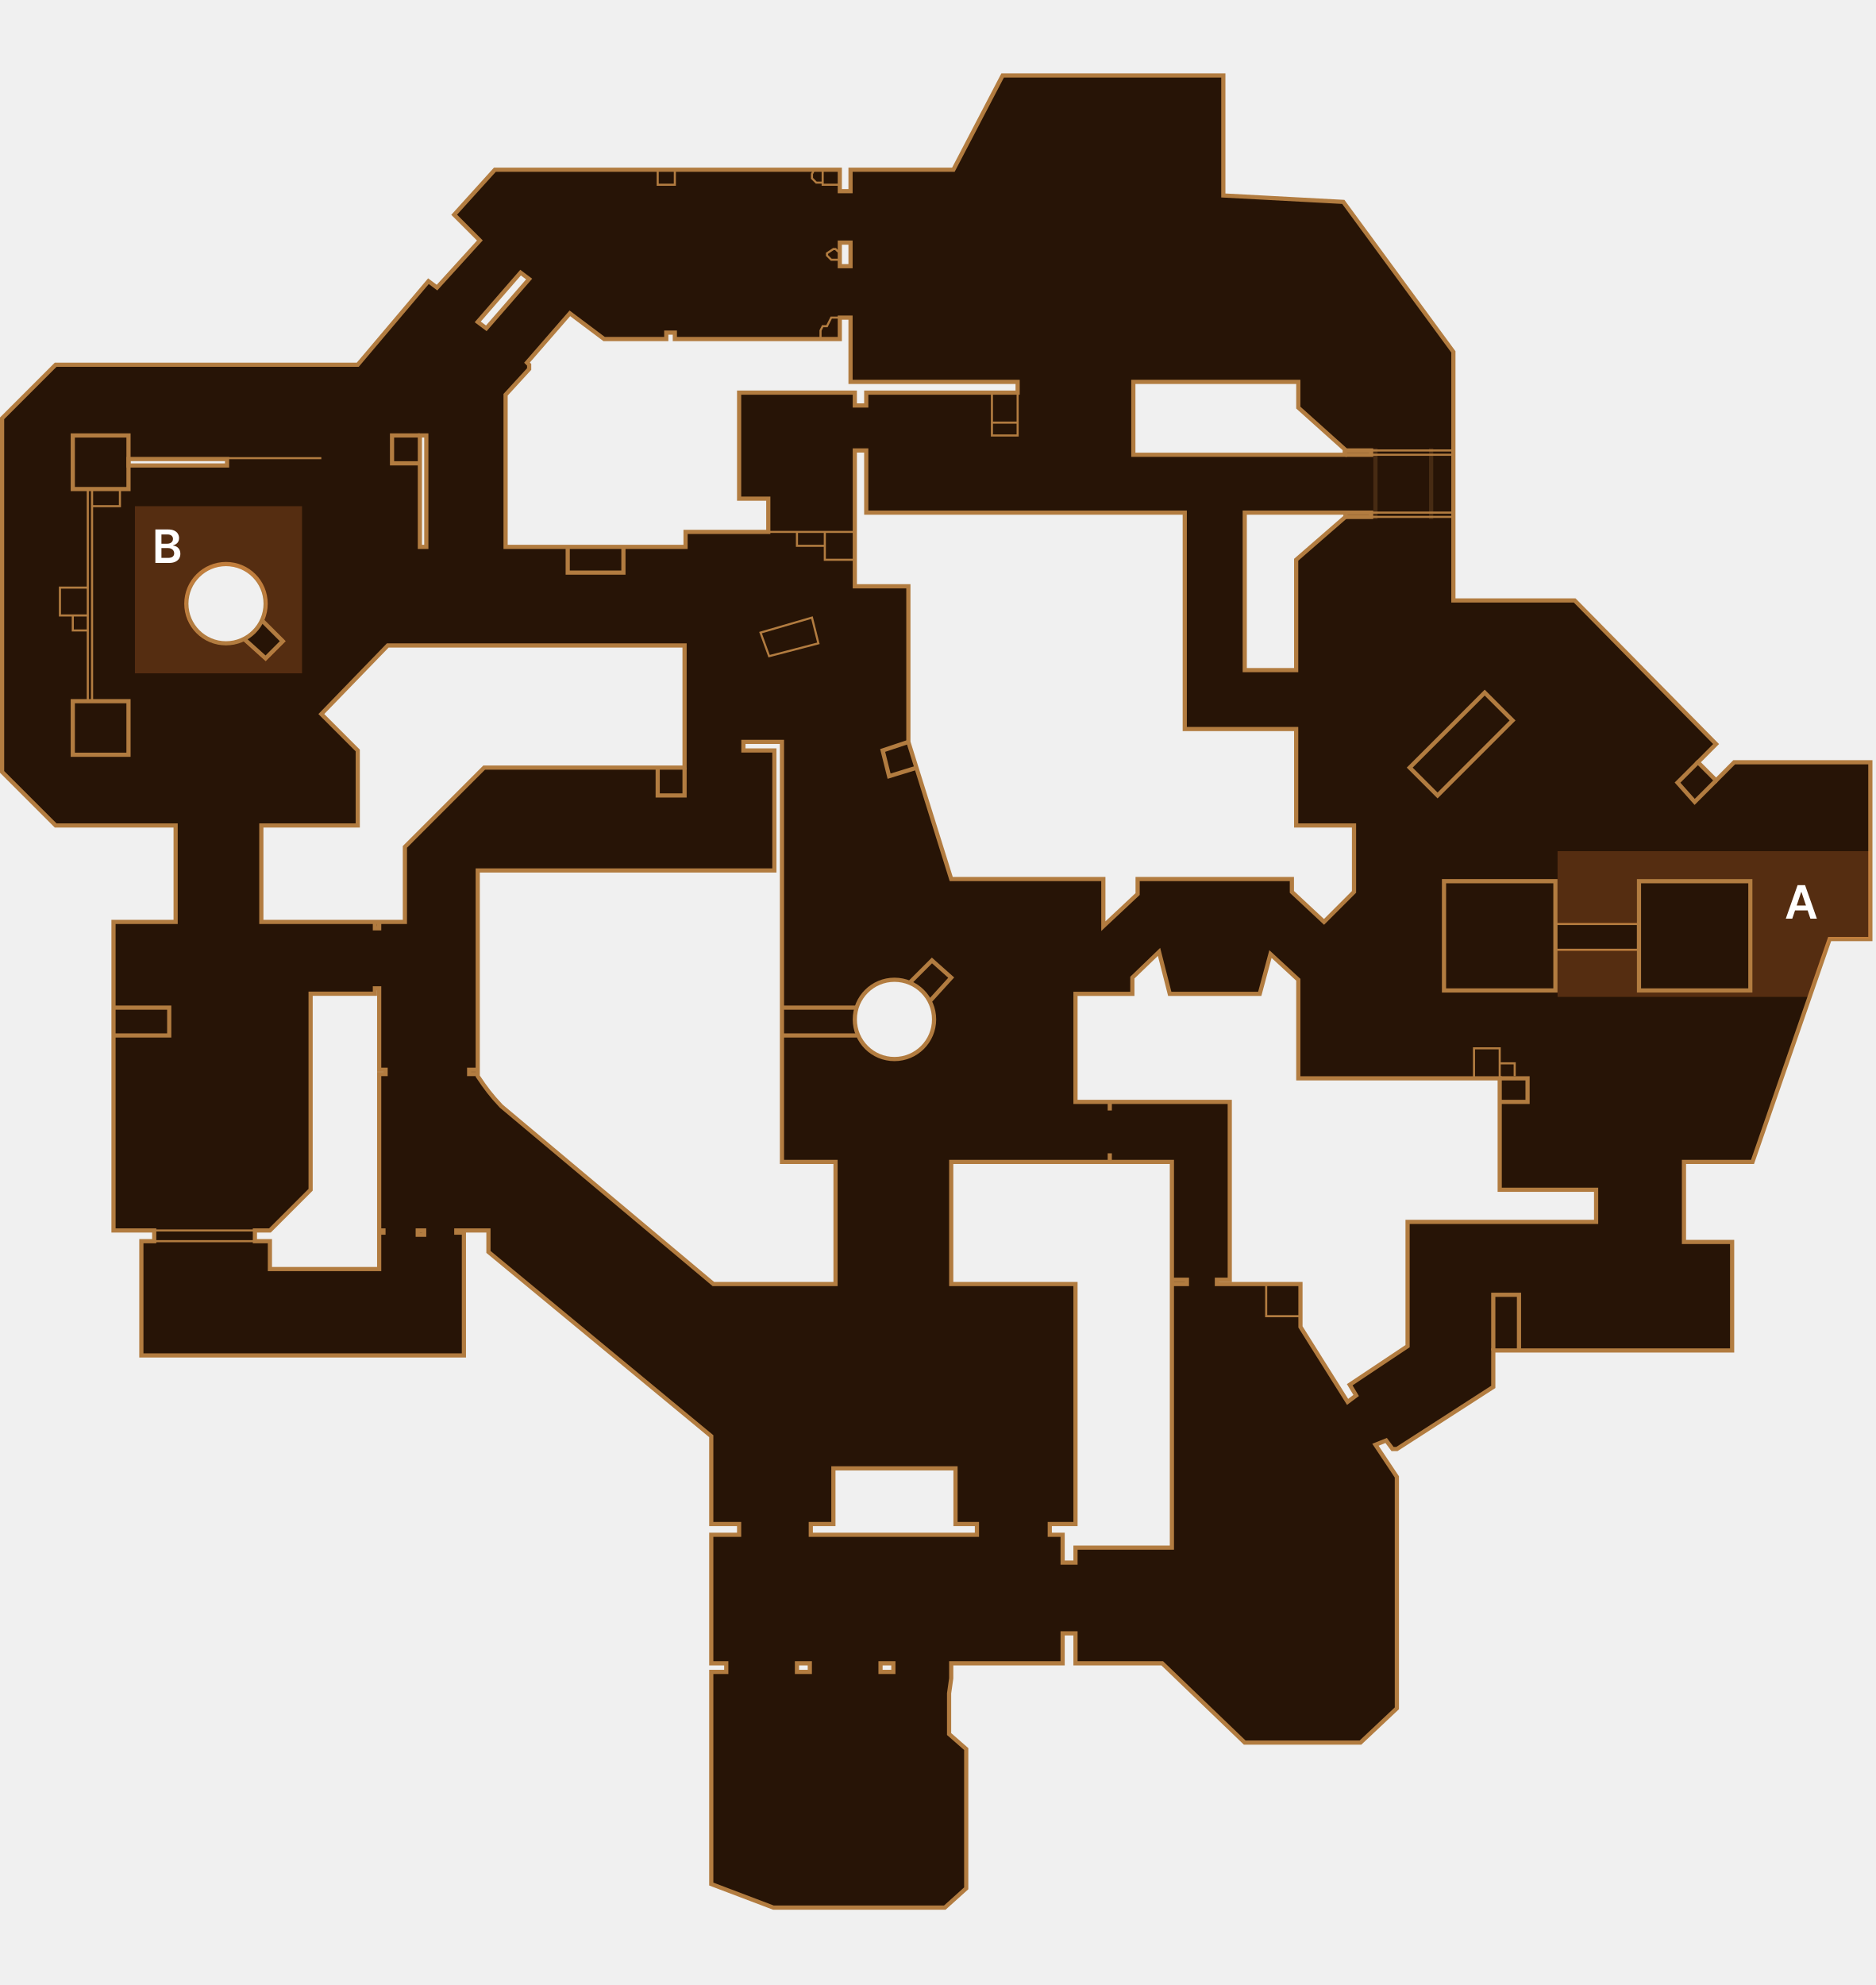
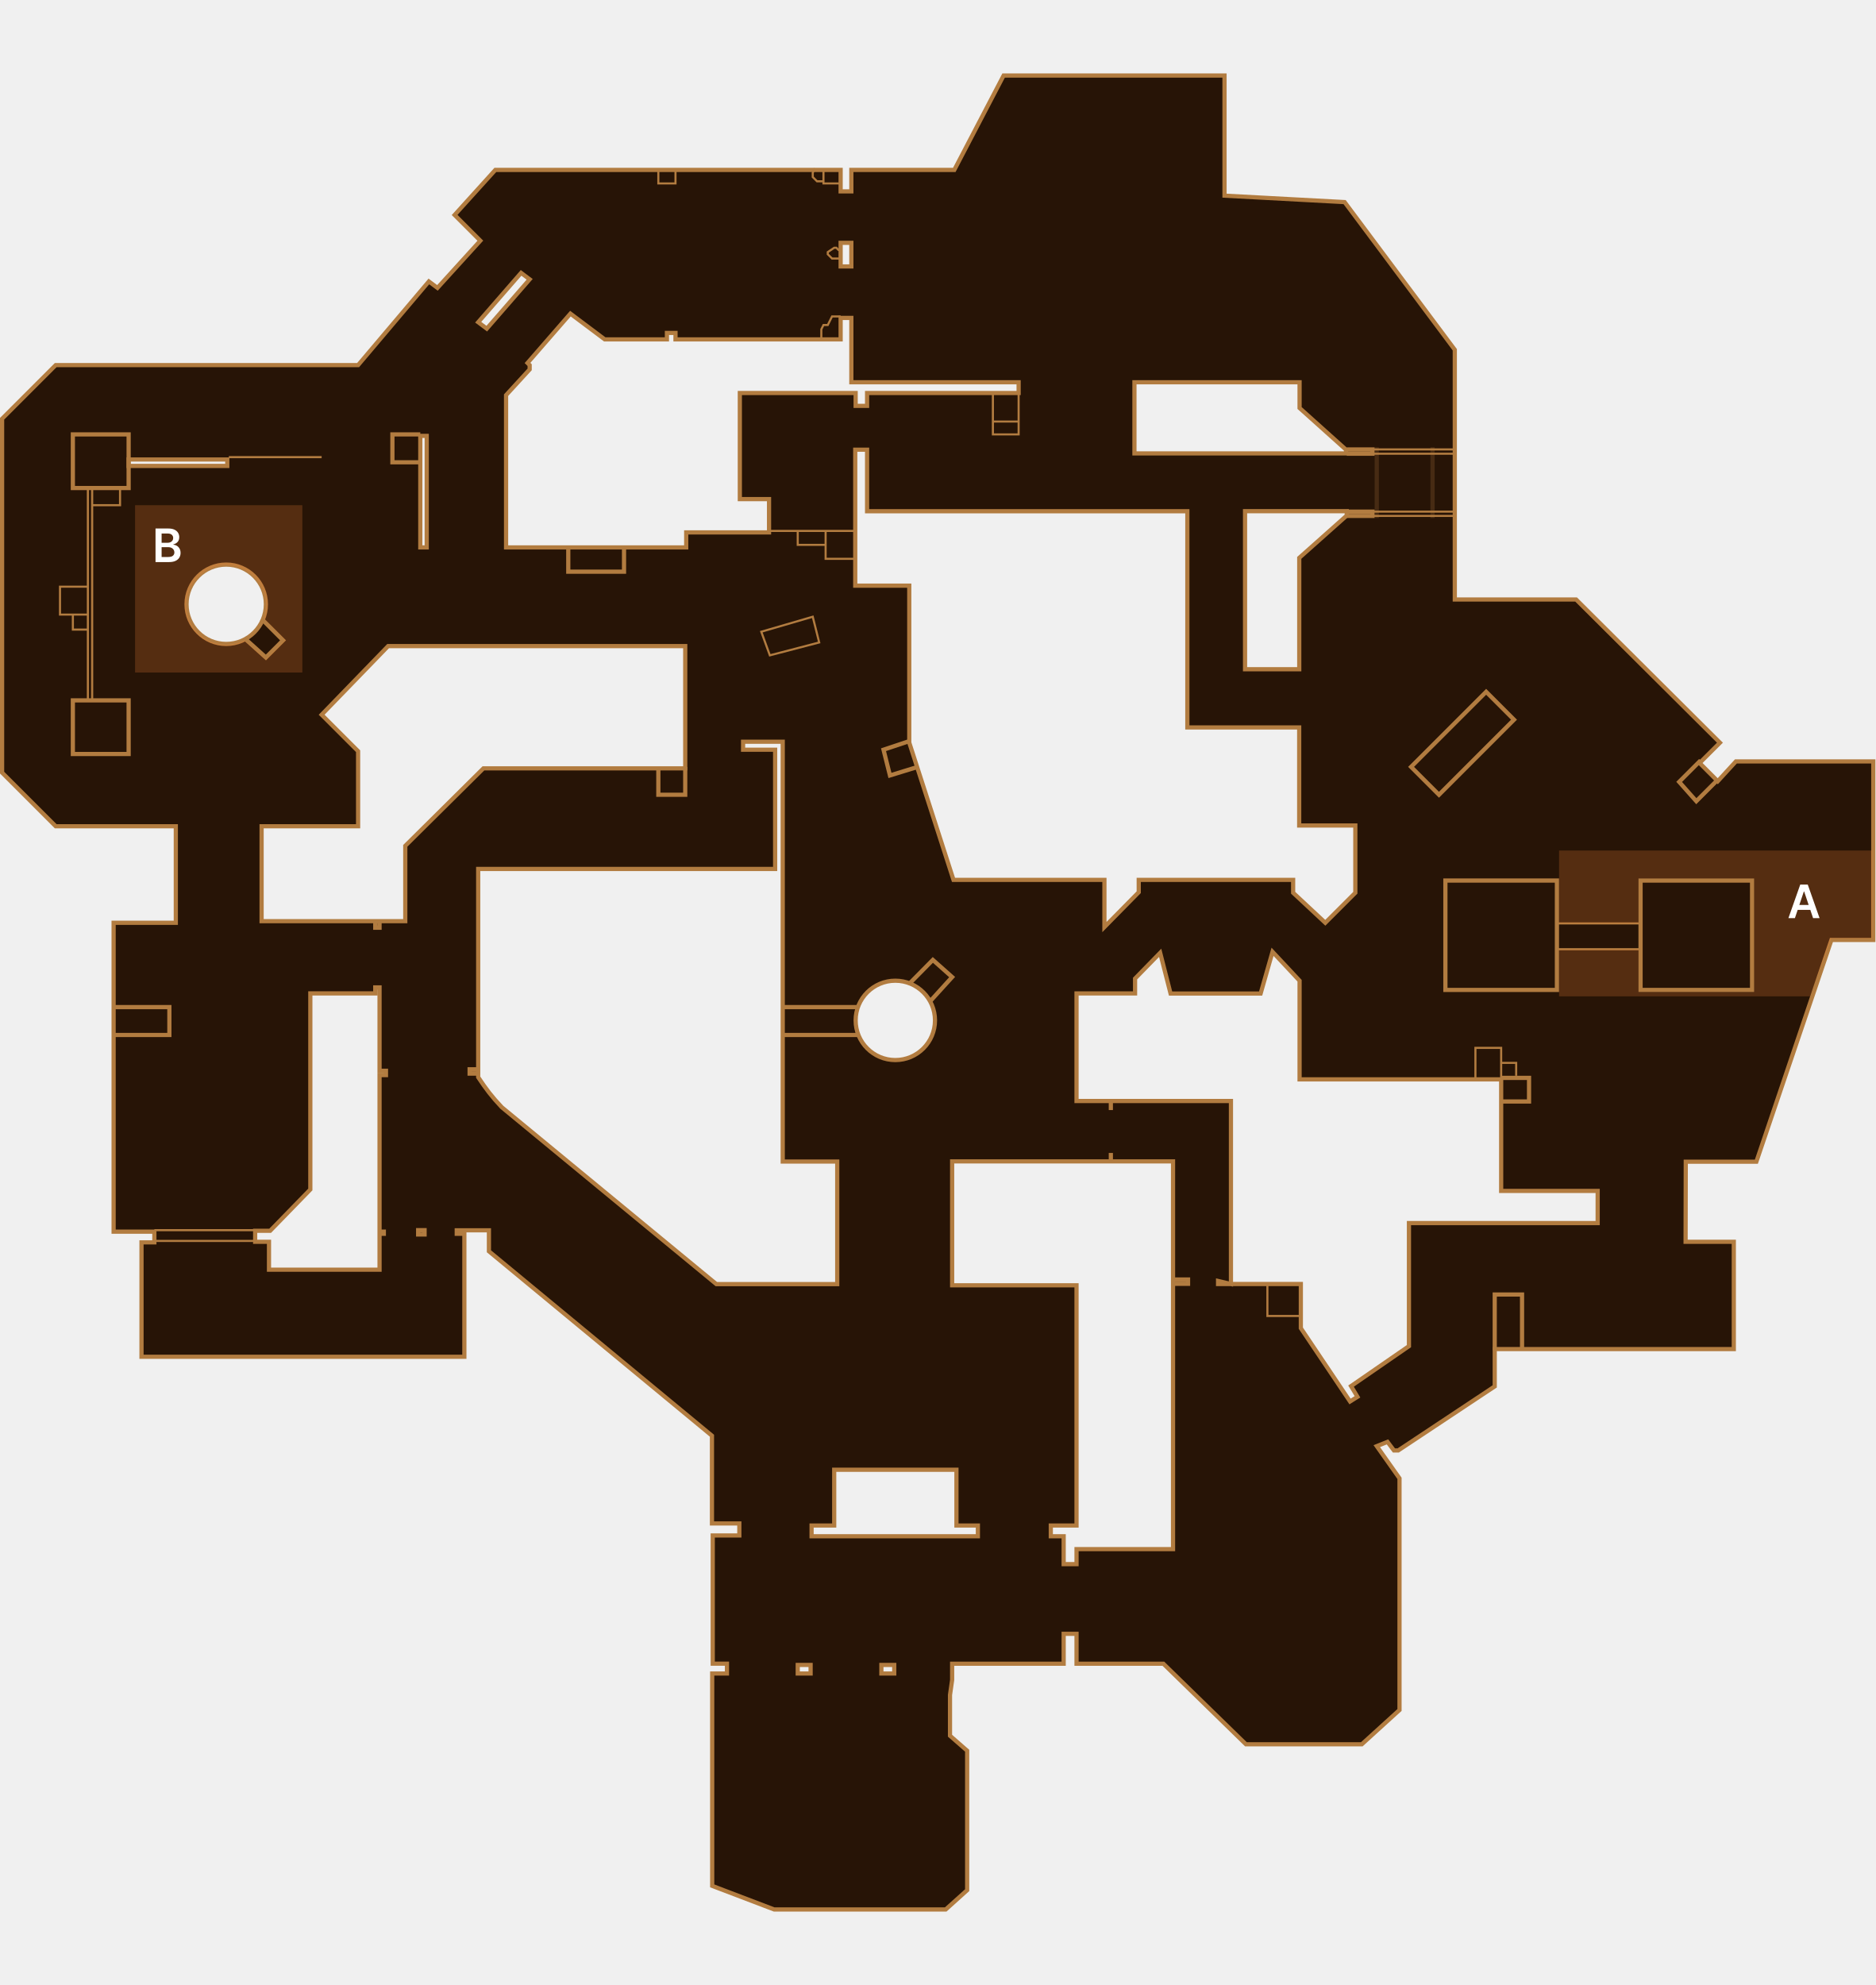
- <svg xmlns="http://www.w3.org/2000/svg" width="448" height="474" viewBox="0 0 448 474" fill="none">
-   <path fill-rule="evenodd" clip-rule="evenodd" d="M33.759 296.895V323.669H110.789V294.336H108.974V293.825H116.649V298.942L169.863 342.948V363.927H176.515V366.486H169.863V397.187H173.445V399.234H169.863V449.892L184.702 455.521H225.635L230.752 450.915V417.655L226.659 414.073V404.351L227.17 400.769V397.187H253.777V390.024H256.847V397.187H277.567L297.269 416.12H324.9L333.598 407.933V352.67L328.481 344.994L331.04 343.971L332.575 346.018H333.598L356.623 331.179V322.48H413.664V296.56H402.162V277.45H418.535L436.956 224.234H446.677V182.02H414.163L409.837 186.369L405.506 182.02L409.837 177.67L376.067 143.386H347.096V84.029L320.806 48.211L292.153 46.676V18.021H239.45L227.682 40.535H203.122V45.652H200.563V40.535H118.184L108.463 51.281L114.603 57.421L104.369 68.678L102.323 67.143L85.437 87.1H13.292L0.5 99.892V184.322L13.292 197.114H41.945V220.14H27.107V293.825H36.829V296.383H33.759V296.895ZM64.459 303.035V296.383H60.877V293.825H64.459L74.181 284.102V237.291H89.531V236.003H90.554V255.448H92.089V256.471H90.554V293.825H91.578V294.336H90.554V303.035H64.459ZM62.412 197.114V220.14H96.694V202.231L115.626 183.298H163.488V154.132H92.601L76.739 170.506L85.437 179.205V197.114H62.412ZM114.091 207.86V255.448V256.983C116.068 259.94 117.269 261.531 119.719 264.146L170.375 306.617H199.54V277.45H186.748V177.158H177.538V179.205H184.936V207.86H114.091ZM190.33 397.187H193.4V399.234H190.33V397.187ZM213.355 397.187L210.285 397.187V399.234H213.355V397.187ZM228.194 350.623H199.028V363.927L193.633 363.927V366.486H233.31V363.927H228.194V350.623ZM250.707 363.927V366.486H253.777V373.138H256.847V369.556H279.872V277.45H227.17V306.617H256.847V363.927H250.707ZM323.876 333.225L322.341 330.667L336.156 321.456V291.778H381.183V284.102H358.158V257.494H310.061V233.956L303.409 227.816L300.851 237.326H279.361L276.802 227.304L270.431 233.445V237.326H256.847V263.123H293.688V305.594H290.618V306.617H310.573V316.851L321.83 334.76L323.876 333.225ZM100.276 130.594V103.986H101.811V130.594H100.276ZM30.689 111.149H54.225V109.614H30.689V111.149ZM124.324 65.097L114.091 76.866L116.138 78.401L126.371 66.632L124.324 65.097ZM203.122 57.933H200.563V63.562H203.122V57.933ZM120.743 94.263V130.594H163.723V127.012H183.481V119.07H176.515V93.752H204.145V96.822H206.875V93.752H243.032V91.193H203.122V75.842H200.563V80.959H161.165V79.424H159.118V80.959H144.28L136.093 74.819L125.859 86.588L126.371 87.1V88.123L120.743 94.263ZM206.875 107.567H204.145V140H216.937V177.158L227.17 209.907H263.499V221.164L271.686 213.488V209.907H308.526V212.977L316.201 220.14L323.365 212.977V197.114H309.549V174.088H282.943V122.407H206.875V107.567ZM270.662 108.591V91.193H310.061V97.334L321.149 107.282V108.591H270.662ZM297.269 122.407H321.318V123.43L309.549 133.664V160.016H297.269V122.407ZM213.611 252.889C218.839 252.889 223.077 248.651 223.077 243.423C223.077 238.195 218.839 233.956 213.611 233.956C208.383 233.956 204.145 238.195 204.145 243.423C204.145 248.651 208.383 252.889 213.611 252.889ZM53.97 153.62C59.197 153.62 63.436 149.382 63.436 144.154C63.436 138.926 59.197 134.687 53.97 134.687C48.742 134.687 44.504 138.926 44.504 144.154C44.504 149.382 48.742 153.62 53.97 153.62Z" fill="#271406" stroke="#B27C40" />
-   <path d="M135.581 130.594V136.734H148.885V130.594M100.276 103.985H93.624V110.638H100.276M58.319 152.597L63.436 157.202L67.529 153.108L62.412 147.991M157.071 183.298V189.95H163.486V183.298M27.107 240.608H40.41V247.26H27.107" stroke="#B27C40" />
-   <path d="M216.937 177.158L210.797 179.205L212.332 185.345L218.984 183.298M204.657 240.608H186.748M204.657 247.26H186.748M217.449 234.468L222.565 229.351L227.17 233.445L222.054 239.073M265.034 277.45V275.404M265.034 263.123V265.17M279.872 305.594H283.454V306.617H279.872M356.623 322.48V309.176H362.763V322.48M405.744 181.763L400.627 186.88L404.72 191.486L409.837 186.369M358.158 257.494H364.81V263.123H358.158M321.318 122.407H327.458V123.43H321.318M321.318 107.567H327.458V108.591H321.318M114.091 255.447H112.044V256.471H114.091M89.531 220.14V221.676H90.554V220.14M344.855 210.418V236.515H371.462V210.418H344.855ZM391.417 210.418H418.024V236.515H391.417V210.418ZM336.668 183.298L354.576 165.389L361.228 172.041L343.32 189.95L336.668 183.298ZM101.299 293.825H99.764V294.848H101.299V293.825Z" stroke="#B27C40" />
-   <path d="M30.688 103.985V109.614V116.778H17.385V103.985H30.688Z" stroke="#B27C40" />
-   <path d="M30.688 167.436H17.385V180.228H30.688V167.436Z" stroke="#B27C40" />
-   <path d="M20.967 167.436V150.55M20.967 116.778V140.316M21.99 167.436V120.871M21.99 116.778V120.871M21.99 120.871H28.642V116.778M20.967 140.316H14.315V146.968H17.385M20.967 140.316V146.968M20.967 146.968V150.55M20.967 146.968H17.385M20.967 150.55H17.385V146.968M54.593 109.404H76.739M183.678 127.012H190.33M204.145 127.012H196.982M196.982 127.012V130.338M196.982 127.012H190.33M204.145 133.664H196.982V130.338M196.982 130.338H190.33V127.012M236.892 93.752V100.915M243.032 93.752V100.915M243.032 100.915V103.986H236.892V100.915M243.032 100.915H236.892M36.828 293.825H60.877M60.877 296.383H36.828M352.018 257.494V250.331H358.158V253.912M358.158 257.494V253.912M358.158 253.912H361.74V256.983M371.461 220.652H391.417M391.417 226.793H371.461M302.386 306.617V314.293H310.573M327.458 107.567H346.901M327.458 108.591H346.901M327.458 122.407H346.901M327.458 123.43H346.901M157.071 40.535V44.117H161.165V40.535M196.47 40.535V43.605M200.563 44.117H196.47V43.605M194.423 40.535L193.912 41.559V42.582L194.935 43.605H196.47M200.563 62.026H198.517L197.493 61.003V60.491L199.028 59.468H199.54L200.052 59.98H200.563M200.563 75.842H198.517L197.493 77.889H196.47L195.958 78.912V80.959M181.631 151.062L193.912 147.48L195.447 153.62L183.678 156.69L181.631 151.062Z" stroke="#B27C40" stroke-width="0.5" />
-   <path d="M328.481 107.056V123.942M341.785 107.056V123.942" stroke="#B27C40" stroke-opacity="0.23" />
-   <path fill-rule="evenodd" clip-rule="evenodd" d="M32.224 120.871H72.134V160.784H32.224V120.871ZM58.319 153.076C57.017 153.75 55.538 154.132 53.97 154.132C48.742 154.132 44.504 149.893 44.504 144.665C44.504 139.437 48.742 135.199 53.97 135.199C59.197 135.199 63.436 139.437 63.436 144.665C63.436 145.767 63.247 146.826 62.901 147.809L68.041 153.108L63.436 157.714L58.319 153.076Z" fill="#F08234" fill-opacity="0.23" />
-   <path d="M37.106 134.43V126.43H40.169C40.747 126.43 41.227 126.521 41.61 126.703C41.995 126.883 42.283 127.129 42.473 127.442C42.666 127.754 42.762 128.108 42.762 128.504C42.762 128.83 42.7 129.108 42.575 129.34C42.45 129.569 42.282 129.755 42.071 129.899C41.86 130.042 41.624 130.145 41.364 130.207V130.285C41.648 130.301 41.92 130.388 42.18 130.547C42.443 130.703 42.658 130.925 42.825 131.211C42.991 131.498 43.075 131.844 43.075 132.25C43.075 132.664 42.974 133.037 42.774 133.367C42.573 133.696 42.271 133.955 41.868 134.145C41.464 134.335 40.956 134.43 40.344 134.43H37.106ZM38.555 133.219H40.114C40.64 133.219 41.019 133.119 41.251 132.918C41.485 132.715 41.602 132.455 41.602 132.137C41.602 131.9 41.544 131.686 41.426 131.496C41.309 131.304 41.142 131.153 40.926 131.043C40.71 130.931 40.452 130.875 40.153 130.875H38.555V133.219ZM38.555 129.832H39.989C40.239 129.832 40.464 129.787 40.665 129.696C40.865 129.602 41.023 129.47 41.137 129.301C41.254 129.129 41.313 128.926 41.313 128.692C41.313 128.382 41.204 128.127 40.985 127.926C40.769 127.726 40.447 127.625 40.02 127.625H38.555V129.832Z" fill="white" />
-   <path fill-rule="evenodd" clip-rule="evenodd" d="M371.974 203.255H446.678V224.234H436.956L431.839 238.05H371.974V226.793H390.905V237.026H418.536V209.907H390.905V220.652H371.974V203.255Z" fill="#F08234" fill-opacity="0.23" />
-   <path d="M428.027 219.372H426.48L429.297 211.372H431.086L433.906 219.372H432.359L430.223 213.012H430.16L428.027 219.372ZM428.078 216.235H432.297V217.399H428.078V216.235Z" fill="white" />
+ <svg xmlns="http://www.w3.org/2000/svg" width="447" height="473" viewBox="0 0 447 473" fill="none">
+   <path fill-rule="evenodd" clip-rule="evenodd" d="M33.721 296.556V323.299H110.663V294H108.85V293.164H116.517V298.165L169.67 342.112V363.015H176.194V365.879H169.855V396.429H173.247V398.778H169.728V449.378L184.491 455H225.378L230.489 450.4V417.178L226.4 413.6V403.889L226.911 400.311V396.441H253.488V389.315H256.554V396.441H277.25L296.93 415.644H324.529L333.523 407.467V352.267L328.107 344.6L330.662 343.578L332.195 345.622H333.217L356.216 330.358V321.471H413.192L413.192 295.901H401.703L401.744 276.822H418.568L436.457 223.978H446.434V181.438H430.062L413.69 181.438L409.369 186.156L405.044 181.812L409.889 176.973L375.605 142.849H346.7V83.345L320.44 48.156L291.819 46.622V18H239.177L227.422 40.489H202.89V45.6H200.335V40.489H118.05L108.339 51.222L114.472 57.355L104.251 68.6L102.206 67.067L85.34 87H13.277L0.5 99.778V184.111L13.277 196.889H41.898V219.889H27.076V293.489H36.787V296.044H33.721V296.556ZM64.103 302.547V295.903H60.808V293.277H64.386L73.955 283.438V236.714H89.429V235.286H90.451V255.156H91.984V256.178H90.451V293.489H91.473V294H90.451V302.547H64.103ZM62.342 196.889V219.505H96.584V201.552L115.209 183.089H163.302V153.956H92.496L76.652 170.311L85.34 179V196.889H62.342ZM113.961 207.059V255.156V256.689C115.936 259.643 117.136 261.232 119.583 263.844L170.716 305.985H199.524V276.782H186.536V176.744H177.09V178.648H184.726V207.059H113.961ZM190.113 396.733H193.18V398.778H190.113V396.733ZM213.112 396.733L210.046 396.733V398.778H213.112V396.733ZM227.934 350.222H198.802V363.511L193.413 363.511V366.067H233.044V363.511H227.934V350.222ZM250.421 363.511V366.067H253.488V372.711H256.554V369.133H279.553L279.553 276.741H226.911L226.911 306.267H256.554V363.511H250.421ZM323.507 332.844L321.974 330.289L335.773 320.768L335.773 291.444H380.749V283.778H357.75V257.2H309.707V233.689L303.265 226.801L300.429 236.744H278.963L276.487 227.044L270.501 233.178V236.724H256.554L256.554 262.358H293.353V305.96L290.286 305.244L290.286 305.96L310.01 305.96L310.01 316.489L321.736 333.954L323.507 332.844ZM100.162 130.444V103.867H101.695V130.444H100.162ZM30.654 111.022H54.164V109.489H30.654V111.022ZM124.183 65.022L113.961 76.778L116.006 78.311L126.227 66.556L124.183 65.022ZM202.89 57.867H200.335V63.489H202.89V57.867ZM120.605 94.156V130.444H163.537V126.867H183.272V118.933H176.314V93.644H203.913V96.711H206.64V93.644H242.755V91.089H202.89V75.756H200.335V80.867H160.981V79.333H158.937V80.867H144.115L135.938 74.733L125.716 86.489L126.227 87V88.022L120.605 94.156ZM206.64 107.158H203.817V139.554H216.69V176.956L227.235 209.667H263.199V220.911L271.376 212.607V209.667H308.174V212.733L315.84 219.889L322.996 212.733V196.705H309.617V173.337H282.962V121.82H206.64V107.158ZM270.354 108.042V91.089H309.707V97.222L320.782 107.159V108.042H270.354ZM296.713 121.807H320.951V122.852L309.631 132.932V159.47H296.713V121.807ZM213.368 252.6C218.59 252.6 222.823 248.367 222.823 243.144C222.823 237.922 218.59 233.689 213.368 233.689C208.146 233.689 203.913 237.922 203.913 243.144C203.913 248.367 208.146 252.6 213.368 252.6ZM53.909 153.444C59.13 153.444 63.364 149.211 63.364 143.989C63.364 138.767 59.13 134.533 53.909 134.533C48.687 134.533 44.453 138.767 44.453 143.989C44.453 149.211 48.687 153.444 53.909 153.444Z" fill="#271406" stroke="#B27C40" />
+   <path d="M135.427 130.091V136.225H148.715V130.091M100.162 103.513H93.517V110.158H100.162M58.252 152.069L63.363 156.669L67.452 152.58L62.341 147.469M156.892 182.736V189.38H163.299V182.736M27.076 239.98H40.364V246.625H27.076" stroke="#B27C40" />
+   <path d="M216.689 176.602L210.556 178.647L212.09 184.78L218.734 182.735M204.423 239.98H186.535M204.423 246.624H186.535M216.845 234.27L222.311 228.735L226.911 232.824L221.8 238.447M264.731 276.78V274.735M264.731 262.469V264.513M279.553 304.891H283.131V305.913H279.553M356.216 321.758V308.469H362.728V321.758M405.28 181.202L400.169 186.313L404.258 190.913L409.369 185.802M357.749 256.847H364.393V262.469H357.749M320.951 121.913H327.084V122.936H320.951M320.951 107.091H327.084V108.113H320.951M113.961 254.802H111.917V255.824H113.961M89.429 219.535V221.069H90.451V219.535M344.461 209.824V235.891H371.037V209.824H344.461ZM390.97 209.824H417.546V235.891H390.97V209.824ZM336.284 182.735L354.172 164.847L360.816 171.491L342.928 189.38L336.284 182.735ZM101.184 293.135H99.65V294.158H101.184V293.135Z" stroke="#B27C40" />
+   <path d="M30.654 103.513V109.136V116.291H17.366V103.513H30.654Z" stroke="#B27C40" />
+   <path d="M30.654 166.891H17.366V179.669H30.654V166.891Z" stroke="#B27C40" />
+   <path d="M20.943 166.891V150.024M20.943 116.291V139.802M21.965 166.891V120.38M21.965 116.291V120.38M21.965 120.38H28.609V116.291M20.943 139.802H14.299V146.446H17.365M20.943 139.802V146.446M20.943 146.446V150.024M20.943 146.446H17.365M20.943 150.024H17.365V146.446M54.531 108.925H76.651M183.469 126.513H190.113M203.912 126.513H196.757M196.757 126.513V129.835M196.757 126.513H190.113M203.912 133.158H196.757V129.835M196.757 129.835H190.113V126.513M236.622 93.291V100.447M242.755 93.291V100.447M242.755 100.447V103.513H236.622V100.447M242.755 100.447H236.622M36.787 293.135H60.808M60.808 295.691H36.787M351.616 256.847V249.691H357.749V253.269M357.749 256.847V253.269M357.749 253.269H361.327V256.335M371.037 220.047H390.97M390.97 226.18H371.037M302.041 305.913V313.58H310.218M327.084 107.091H346.505M327.084 108.113H346.505M327.084 121.913H346.505M327.084 122.935H346.505M156.892 40.136V43.713H160.981V40.136M196.246 40.136V43.202M200.334 43.713H196.246V43.202M194.201 40.136L193.69 41.158V42.18L194.712 43.202H196.246M200.334 61.602H198.29L197.268 60.58V60.069L198.801 59.047H199.312L199.823 59.558H200.334M200.334 75.402H198.29L197.268 77.447H196.246L195.735 78.469V80.513M181.424 150.535L193.69 146.958L195.224 153.091L183.469 156.158L181.424 150.535Z" stroke="#B27C40" stroke-width="0.5" />
+   <path d="M328.107 106.58V123.447M341.395 106.58V123.447" stroke="#B27C40" stroke-opacity="0.23" />
+   <path fill-rule="evenodd" clip-rule="evenodd" d="M32.187 120.38H72.052V160.247H32.187V120.38ZM58.252 152.547C56.952 153.222 55.474 153.602 53.908 153.602C48.686 153.602 44.453 149.369 44.453 144.147C44.453 138.925 48.686 134.691 53.908 134.691C59.13 134.691 63.363 138.925 63.363 144.147C63.363 145.248 63.175 146.305 62.829 147.287L67.963 152.58L63.363 157.18L58.252 152.547Z" fill="#F08234" fill-opacity="0.23" />
+   <path d="M37.065 133.936V125.936H40.127C40.705 125.936 41.185 126.027 41.568 126.209C41.954 126.389 42.242 126.635 42.432 126.948C42.624 127.26 42.721 127.614 42.721 128.01C42.721 128.336 42.658 128.614 42.533 128.846C42.408 129.075 42.24 129.261 42.029 129.405C41.818 129.548 41.583 129.651 41.322 129.713V129.791C41.606 129.807 41.878 129.894 42.139 130.053C42.402 130.209 42.617 130.431 42.783 130.717C42.95 131.003 43.033 131.35 43.033 131.756C43.033 132.17 42.933 132.543 42.732 132.873C42.532 133.201 42.23 133.461 41.826 133.651C41.422 133.841 40.915 133.936 40.303 133.936H37.065ZM38.514 132.725H40.072C40.598 132.725 40.977 132.625 41.209 132.424C41.443 132.221 41.56 131.961 41.56 131.643C41.56 131.406 41.502 131.192 41.385 131.002C41.268 130.809 41.101 130.658 40.885 130.549C40.669 130.437 40.411 130.381 40.111 130.381H38.514V132.725ZM38.514 129.338H39.947C40.197 129.338 40.422 129.293 40.623 129.201C40.824 129.108 40.981 128.976 41.096 128.807C41.213 128.635 41.272 128.432 41.272 128.198C41.272 127.888 41.162 127.632 40.943 127.432C40.727 127.231 40.406 127.131 39.978 127.131H38.514V129.338Z" fill="white" />
+   <path fill-rule="evenodd" clip-rule="evenodd" d="M371.549 202.669H446.167V223.625H436.457L431.346 237.425H371.549V226.18H390.459V236.403H418.058V209.314H390.459V220.047H371.549V202.669Z" fill="#F08234" fill-opacity="0.23" />
+   <path d="M432.085 218.78H433.632L430.816 210.78H429.027L426.207 218.78H427.753L429.89 212.421H429.953L432.085 218.78ZM432.035 215.644H427.816V216.808H432.035V215.644Z" fill="white" />
</svg>
